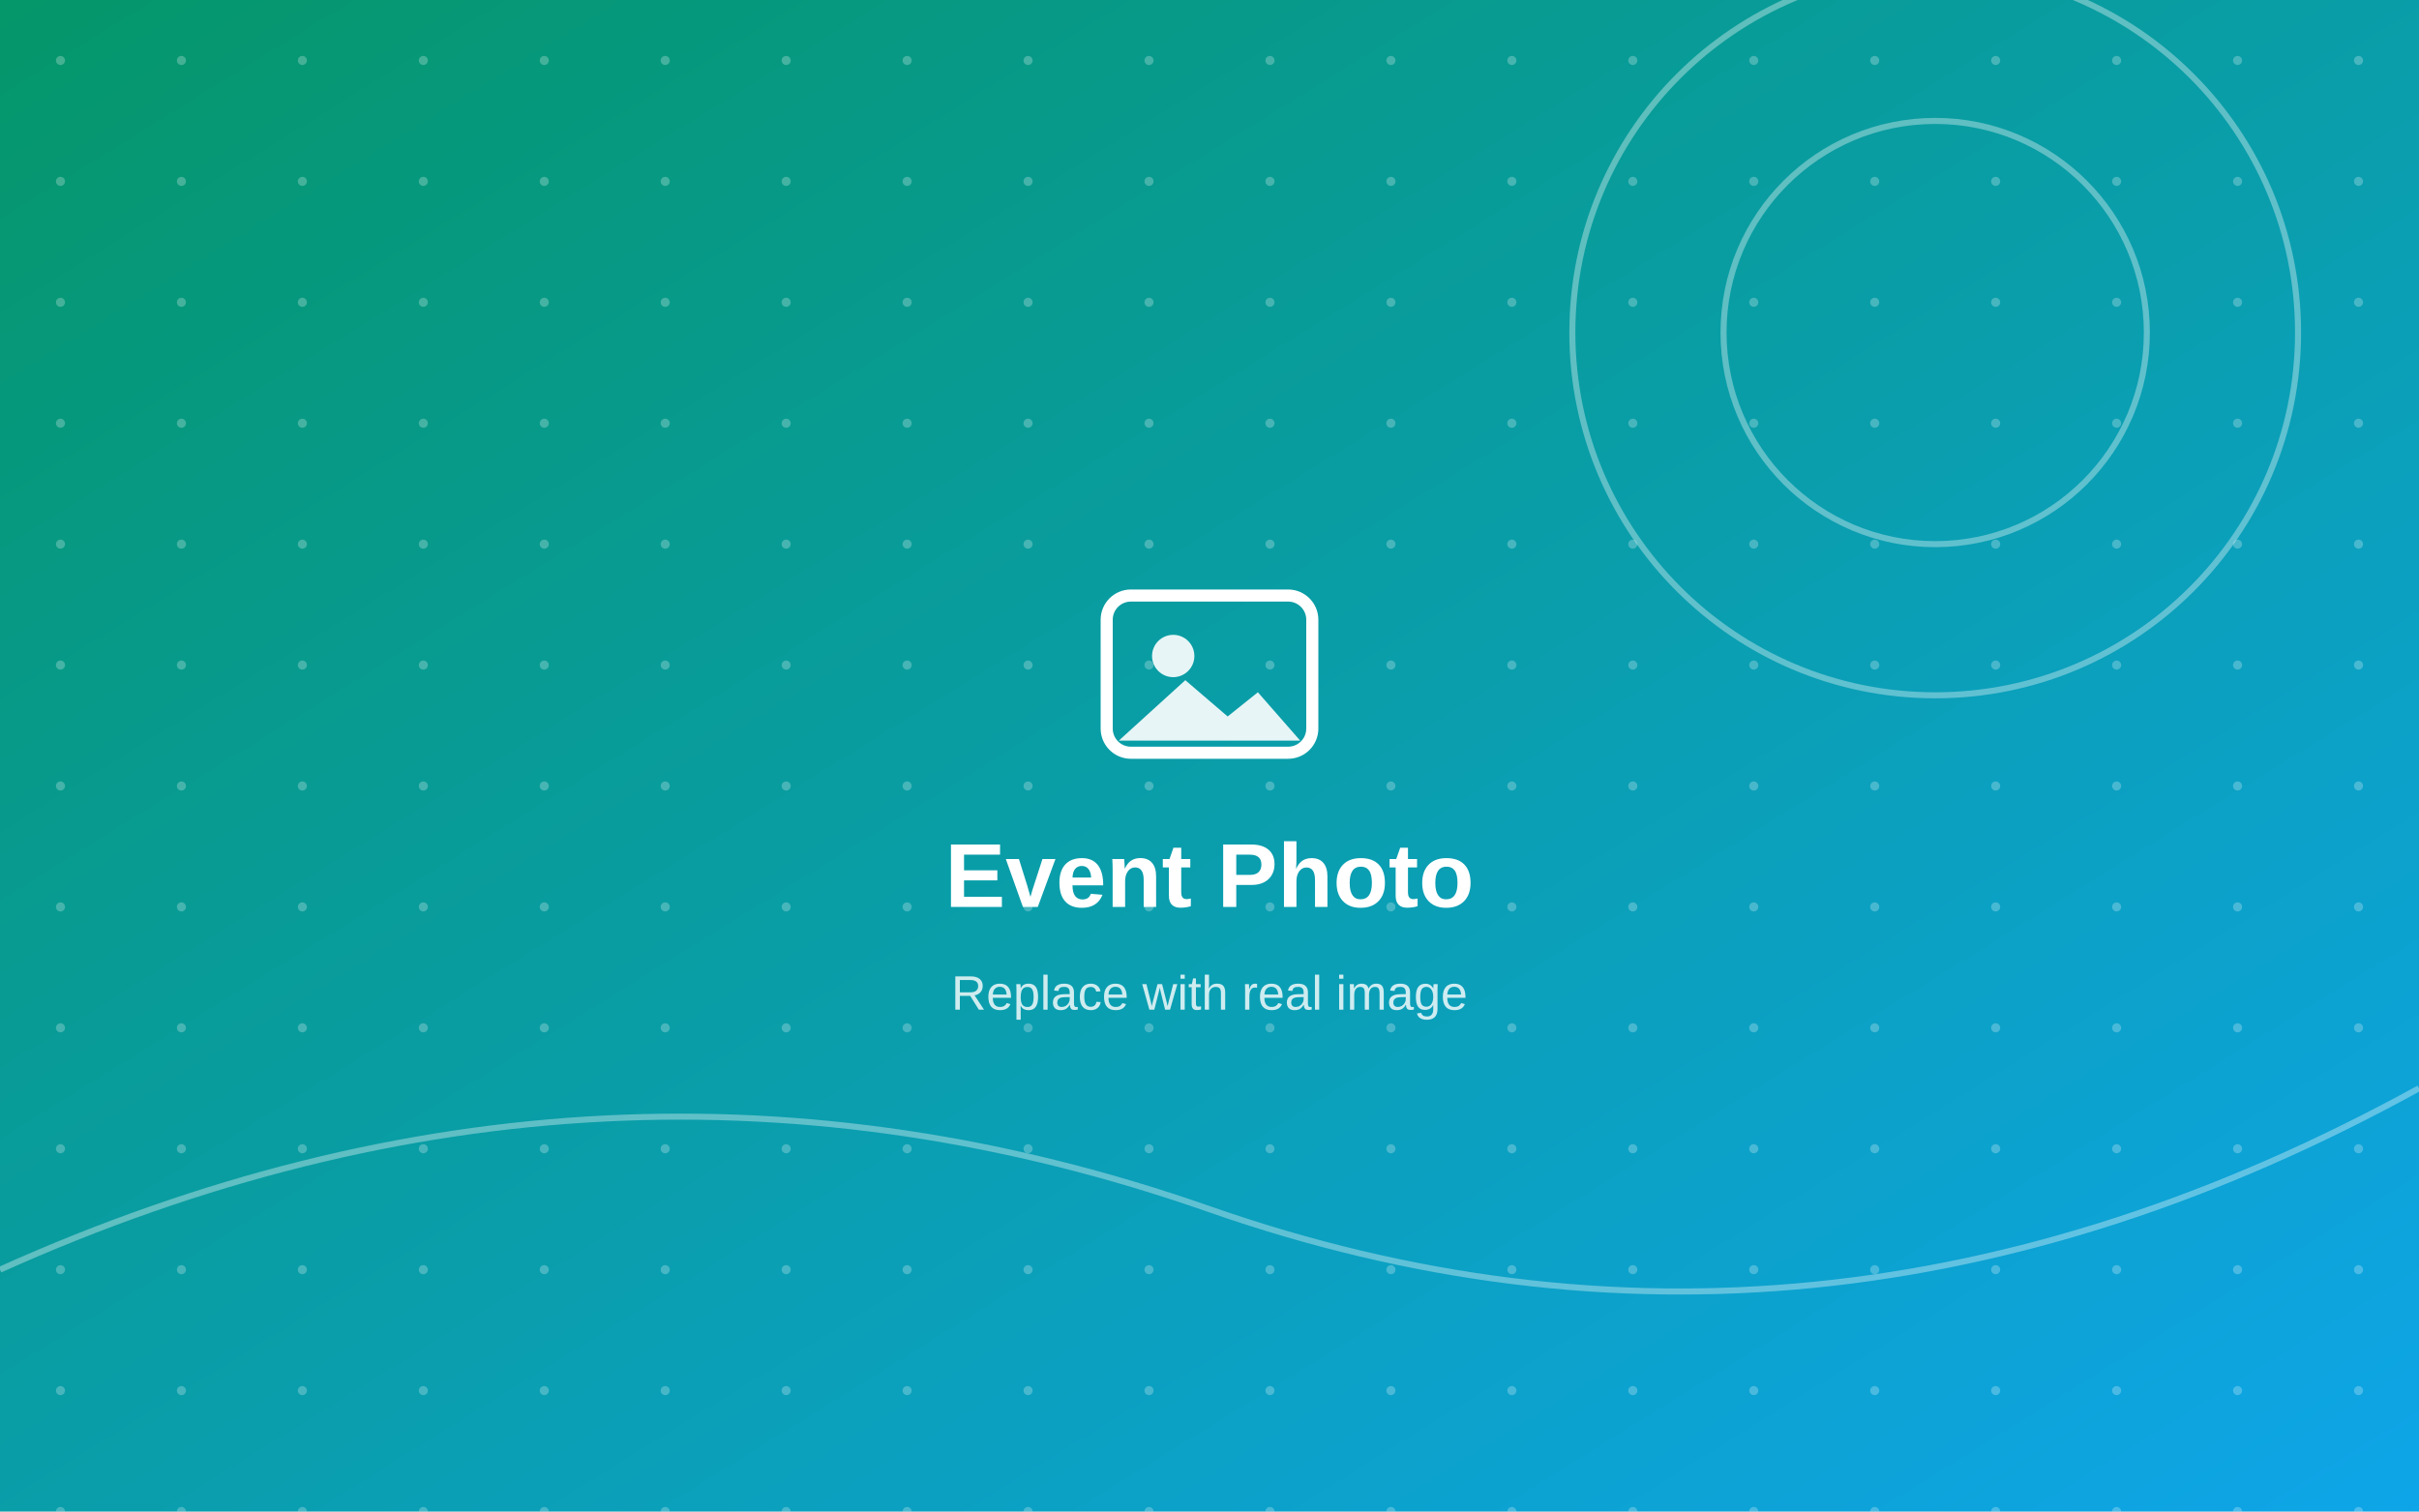
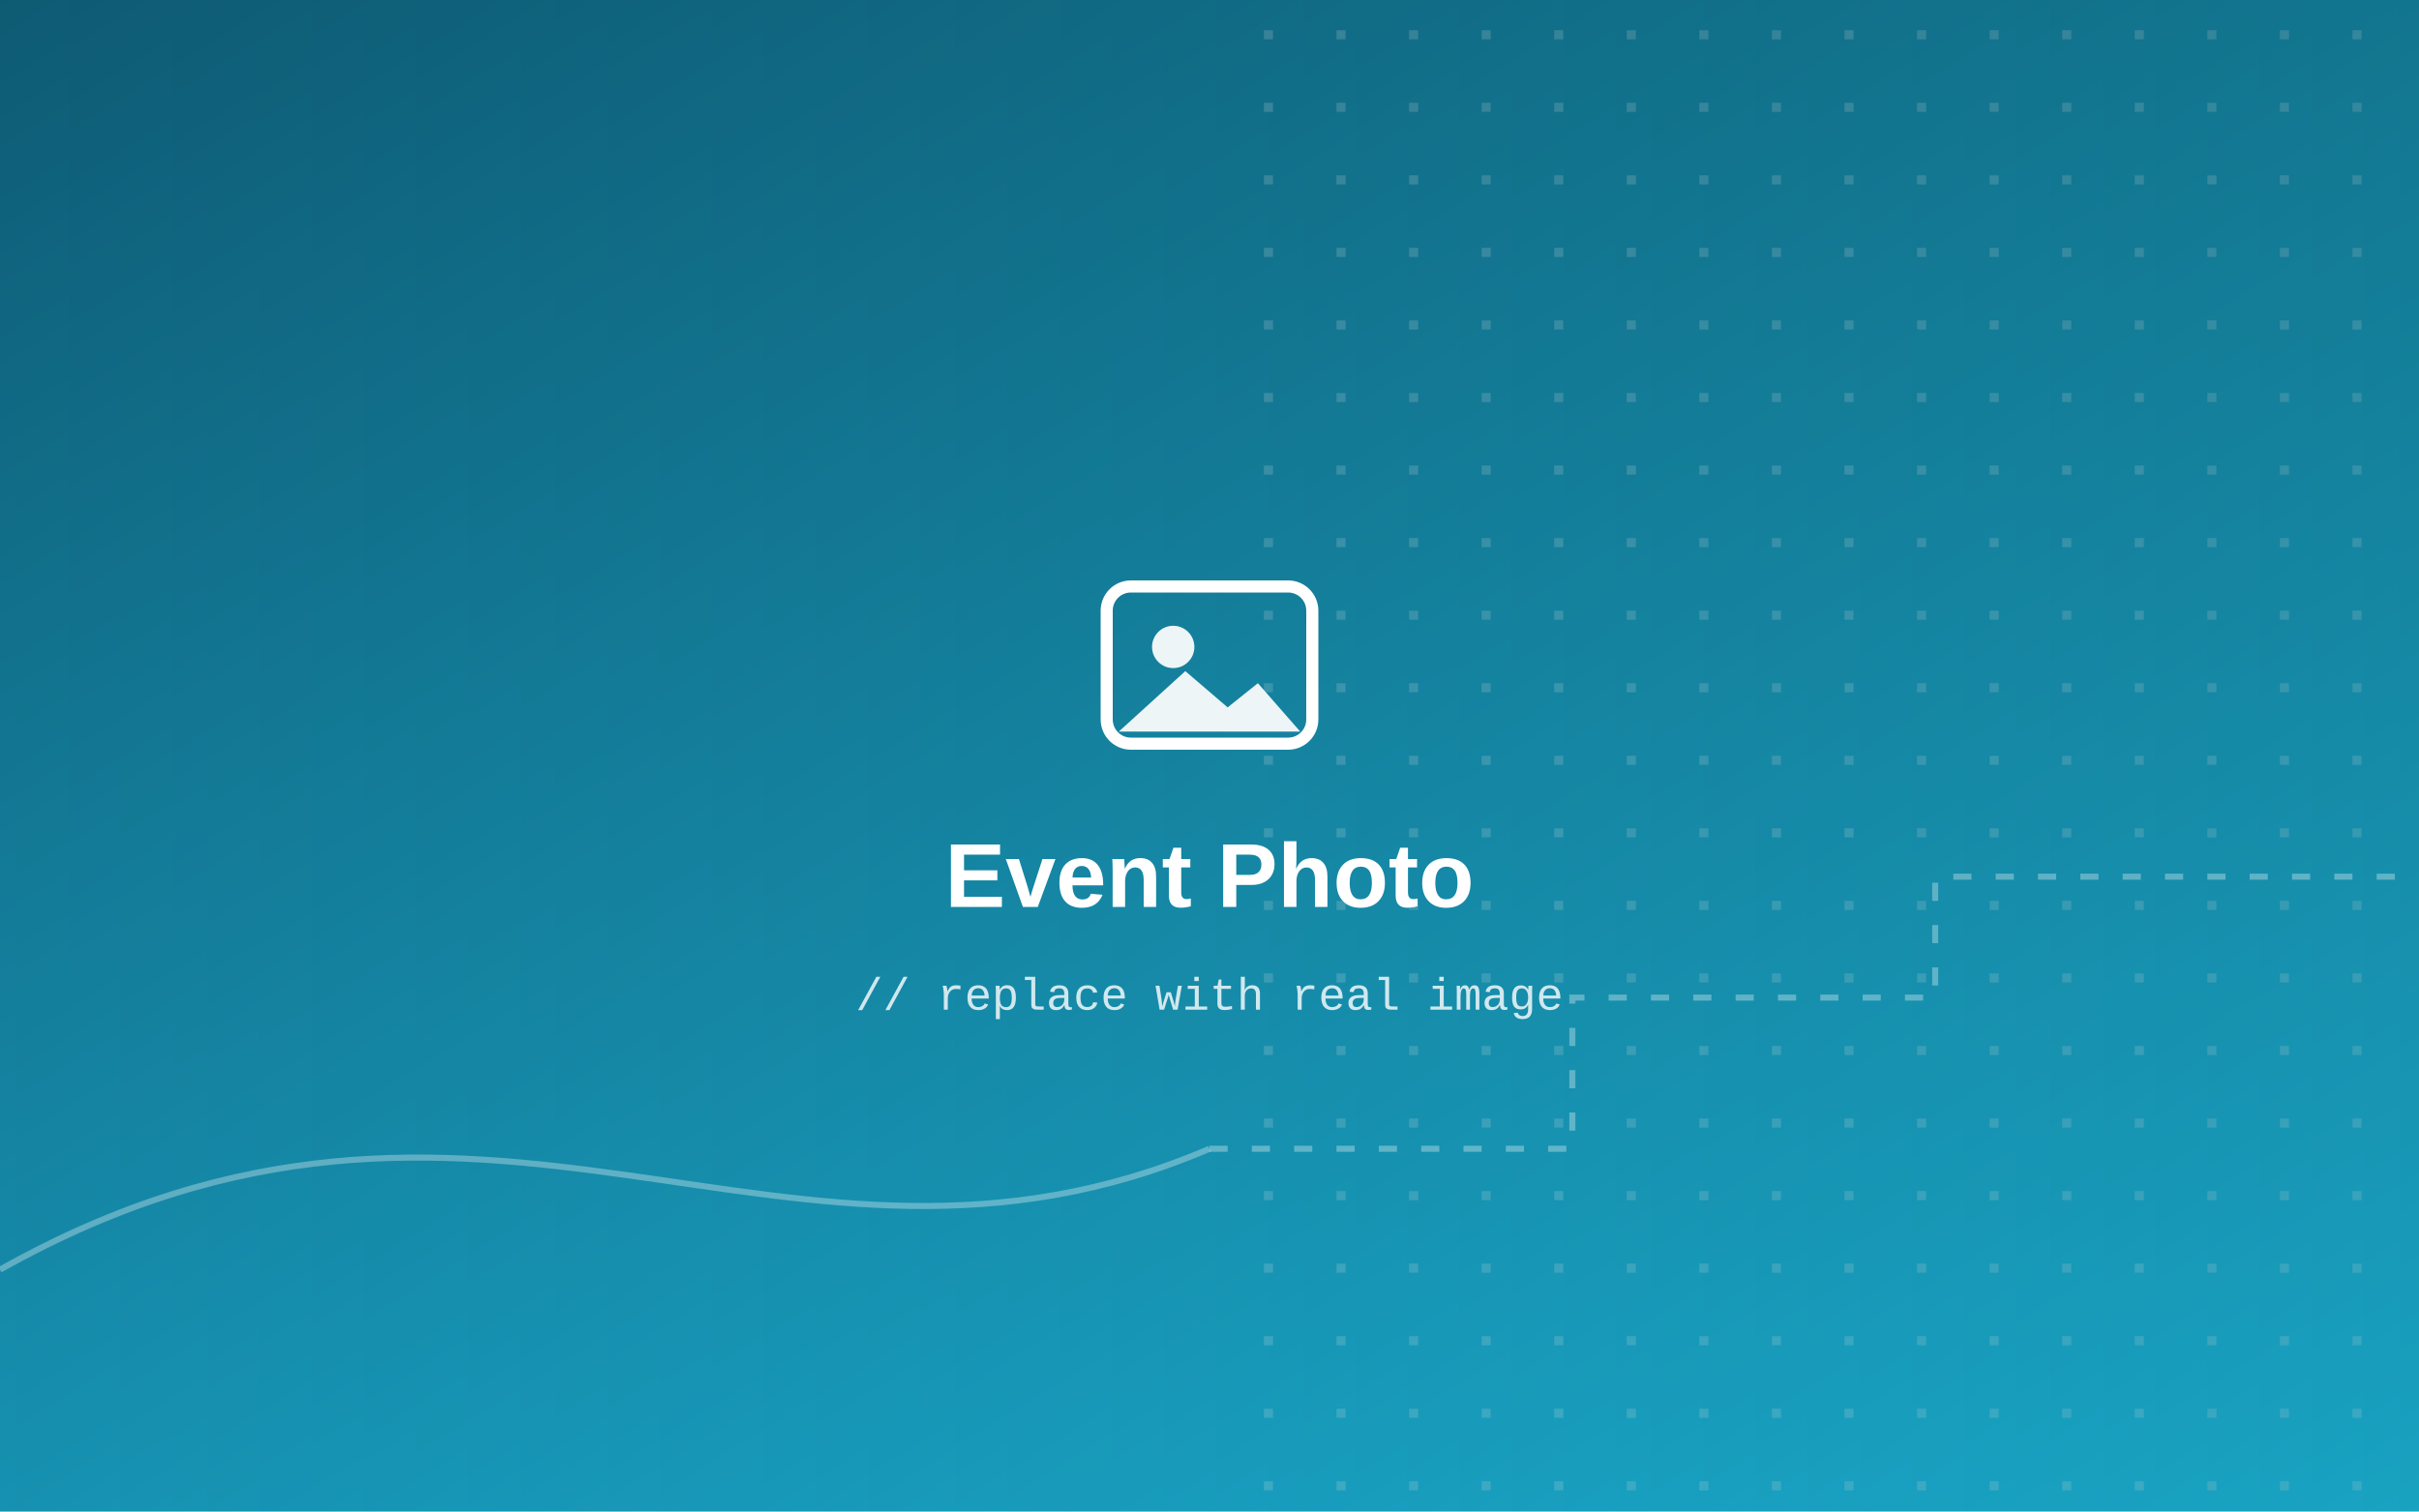
<svg xmlns="http://www.w3.org/2000/svg" viewBox="0 0 800 500" preserveAspectRatio="xMidYMid slice">
  <defs>
    <linearGradient id="g" x1="0" y1="0" x2="1" y2="1">
-       <stop offset="0" stop-color="#059669" />
-       <stop offset="1" stop-color="#0ea5e9" />
+       <stop offset="0" stop-color="#0e5a73" />
+       <stop offset="1" stop-color="#1fc8ef" />
    </linearGradient>
-     <pattern id="p" width="40" height="40" patternUnits="userSpaceOnUse">
-       <circle cx="20" cy="20" r="1.5" fill="#fff" opacity=".25" />
+     <pattern id="p" width="24" height="24" patternUnits="userSpaceOnUse">
+       <rect x="10" y="10" width="3" height="3" fill="#fff" opacity=".18" />
    </pattern>
+     <linearGradient id="f" x1="0" y1="0" x2="1" y2="0">
+       <stop offset="0" stop-color="#000" stop-opacity="0" />
+       <stop offset="1" stop-color="#000" stop-opacity=".55" />
+     </linearGradient>
  </defs>
  <rect width="800" height="500" fill="url(#g)" />
-   <rect width="800" height="500" fill="url(#p)" />
-   <g fill="none" stroke="#fff" stroke-opacity=".35" stroke-width="2">
-     <circle cx="640" cy="110" r="70" />
-     <circle cx="640" cy="110" r="120" />
-     <path d="M0 420 Q200 330 400 400 T800 360" />
+   <rect x="400" width="400" height="500" fill="url(#p)" />
+   <rect width="800" height="500" fill="url(#f)" opacity=".35" />
+   <g fill="none" stroke="#fff" stroke-opacity=".32" stroke-width="2">
+     <path d="M0 420 C 160 330, 260 440, 400 380" />
+     <path d="M400 380 H 520 V 330 H 640 V 290 H 800" stroke-dasharray="6 8" />
  </g>
-   <g transform="translate(400 225)" fill="#fff" fill-opacity=".9">
+   <g transform="translate(400 222)" fill="#fff" fill-opacity=".92">
    <rect x="-34" y="-28" width="68" height="52" rx="8" fill="none" stroke="#fff" stroke-width="4" />
    <circle cx="-12" cy="-8" r="7" />
    <path d="M-30 20 L-8 0 L6 12 L16 4 L30 20 Z" />
  </g>
  <text x="400" y="300" text-anchor="middle" font-family="Arial, sans-serif" font-size="30" font-weight="700" fill="#fff">Event Photo</text>
-   <text x="400" y="334" text-anchor="middle" font-family="Arial, sans-serif" font-size="16" fill="#fff" fill-opacity=".8">Replace with real image</text>
+   <text x="400" y="334" text-anchor="middle" font-family="Courier New, monospace" font-size="15" fill="#fff" fill-opacity=".8">// replace with real image</text>
</svg>
